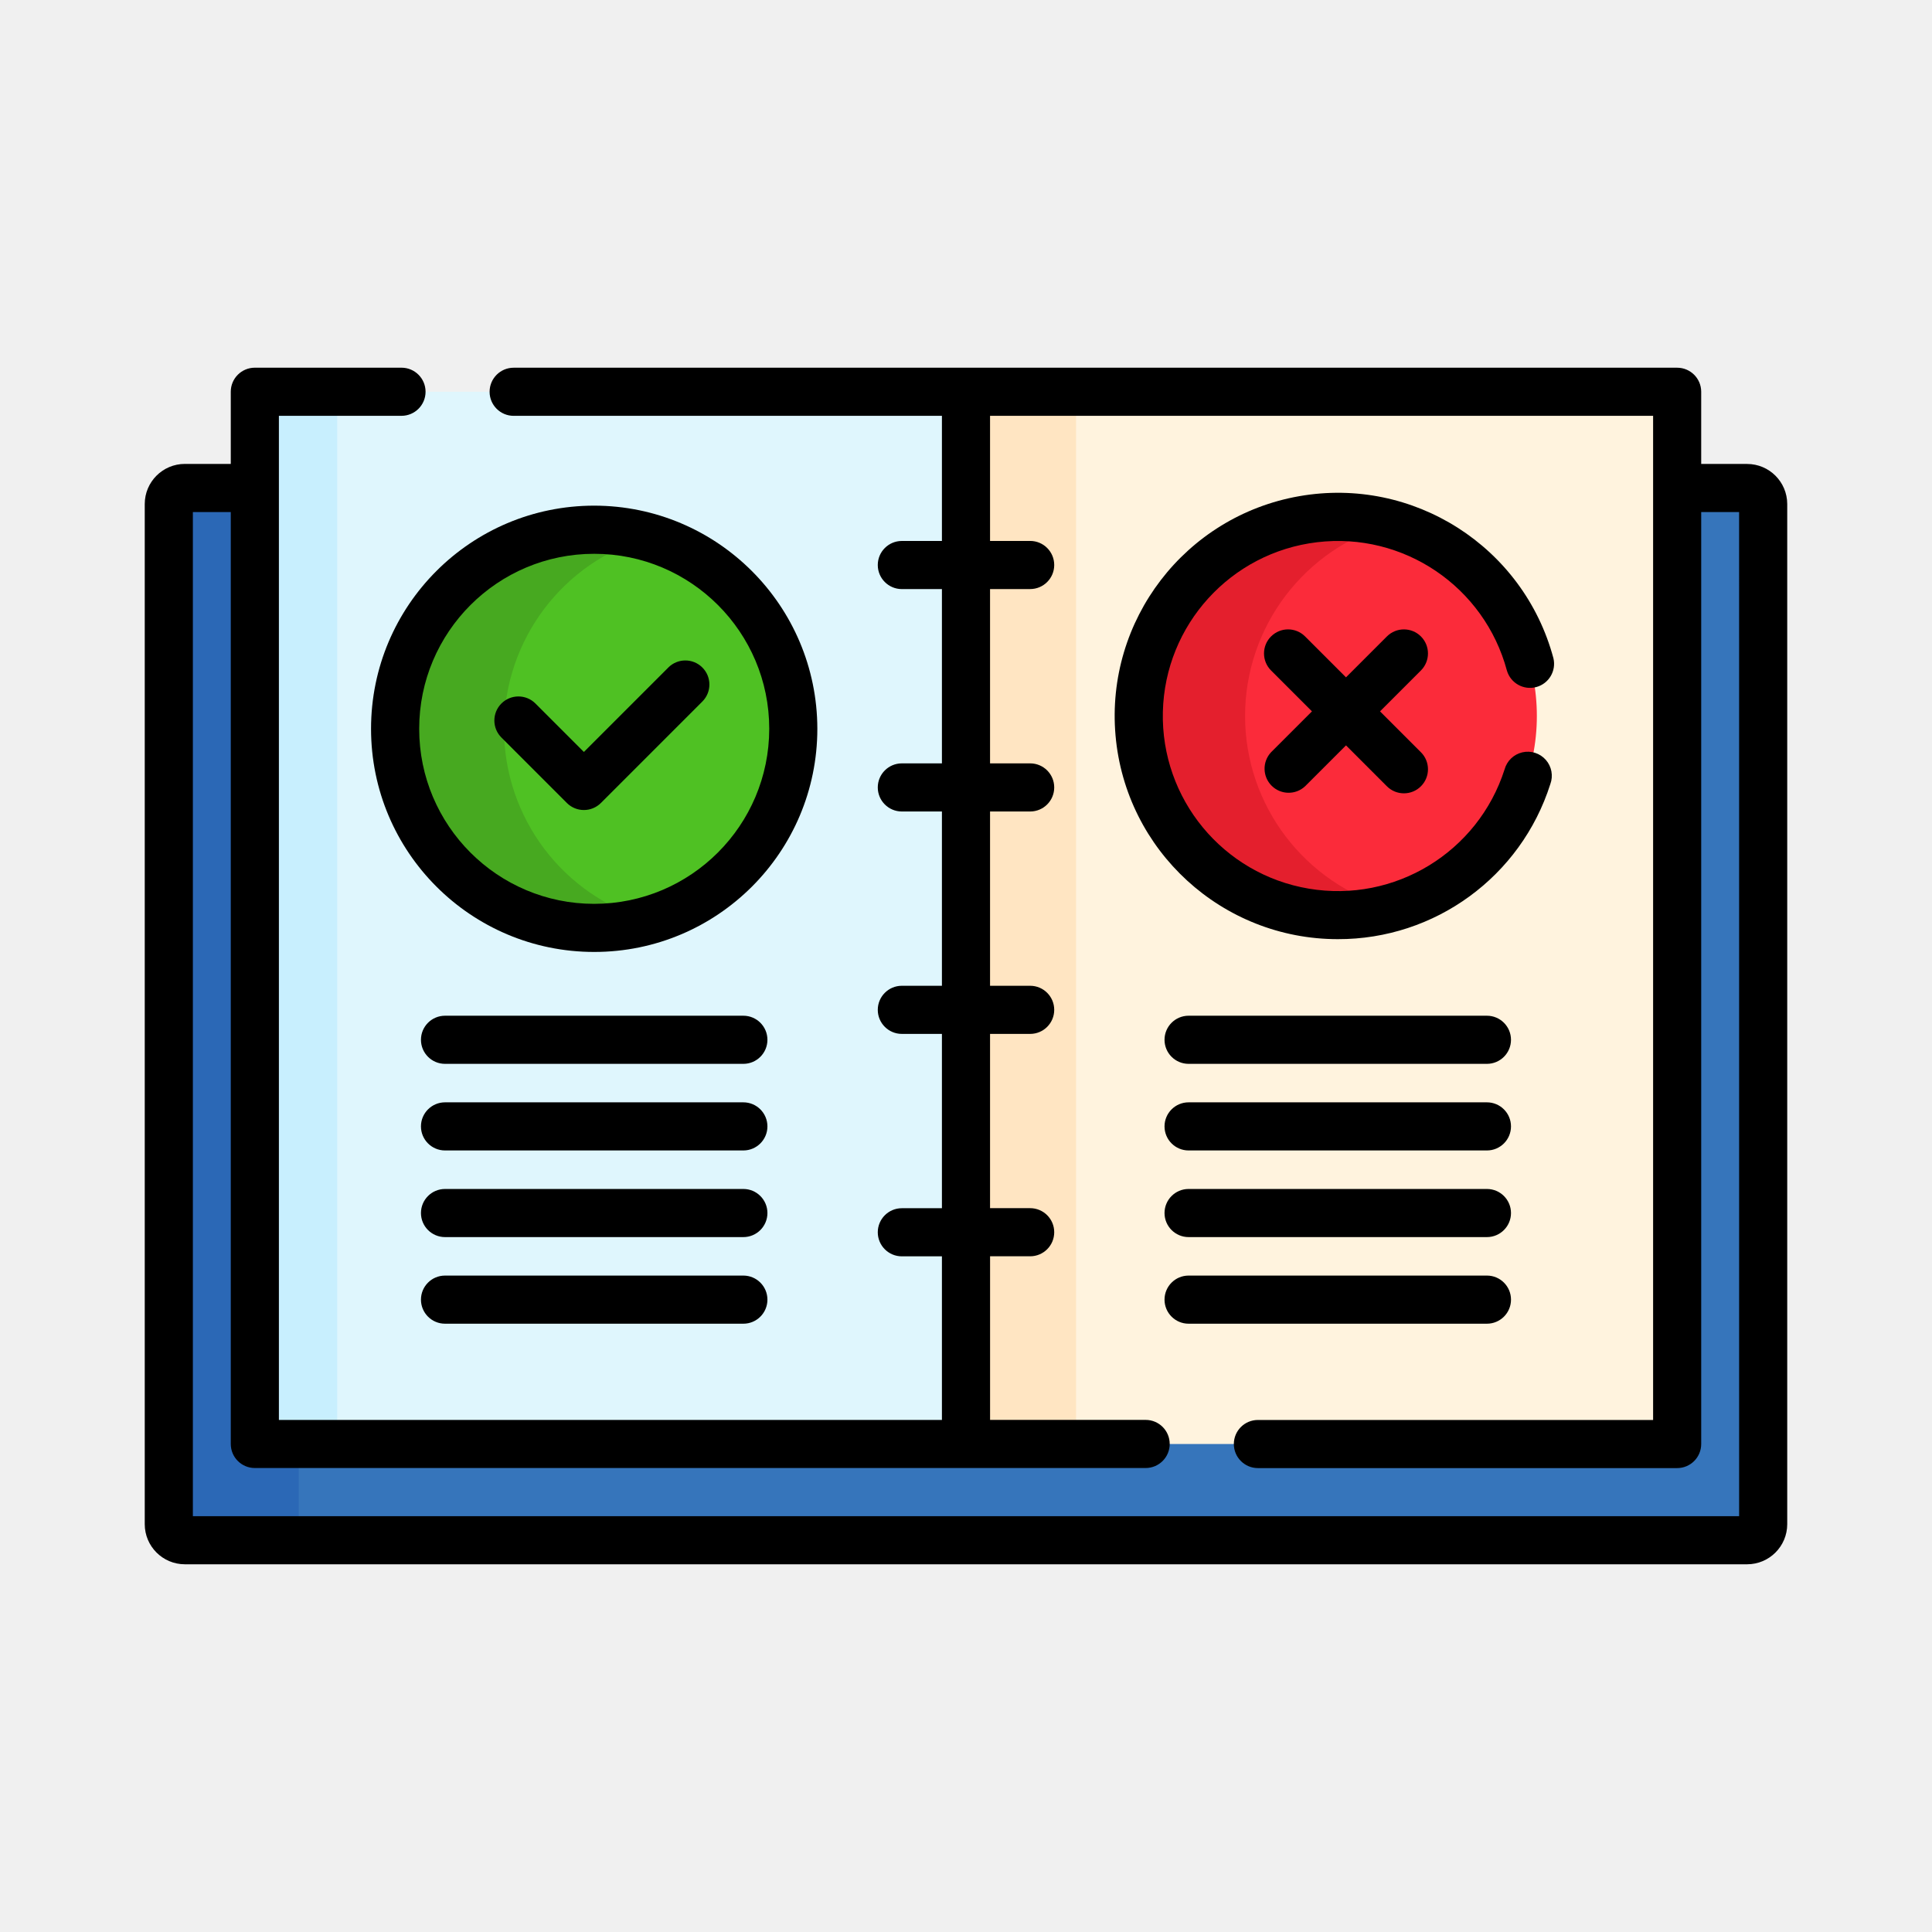
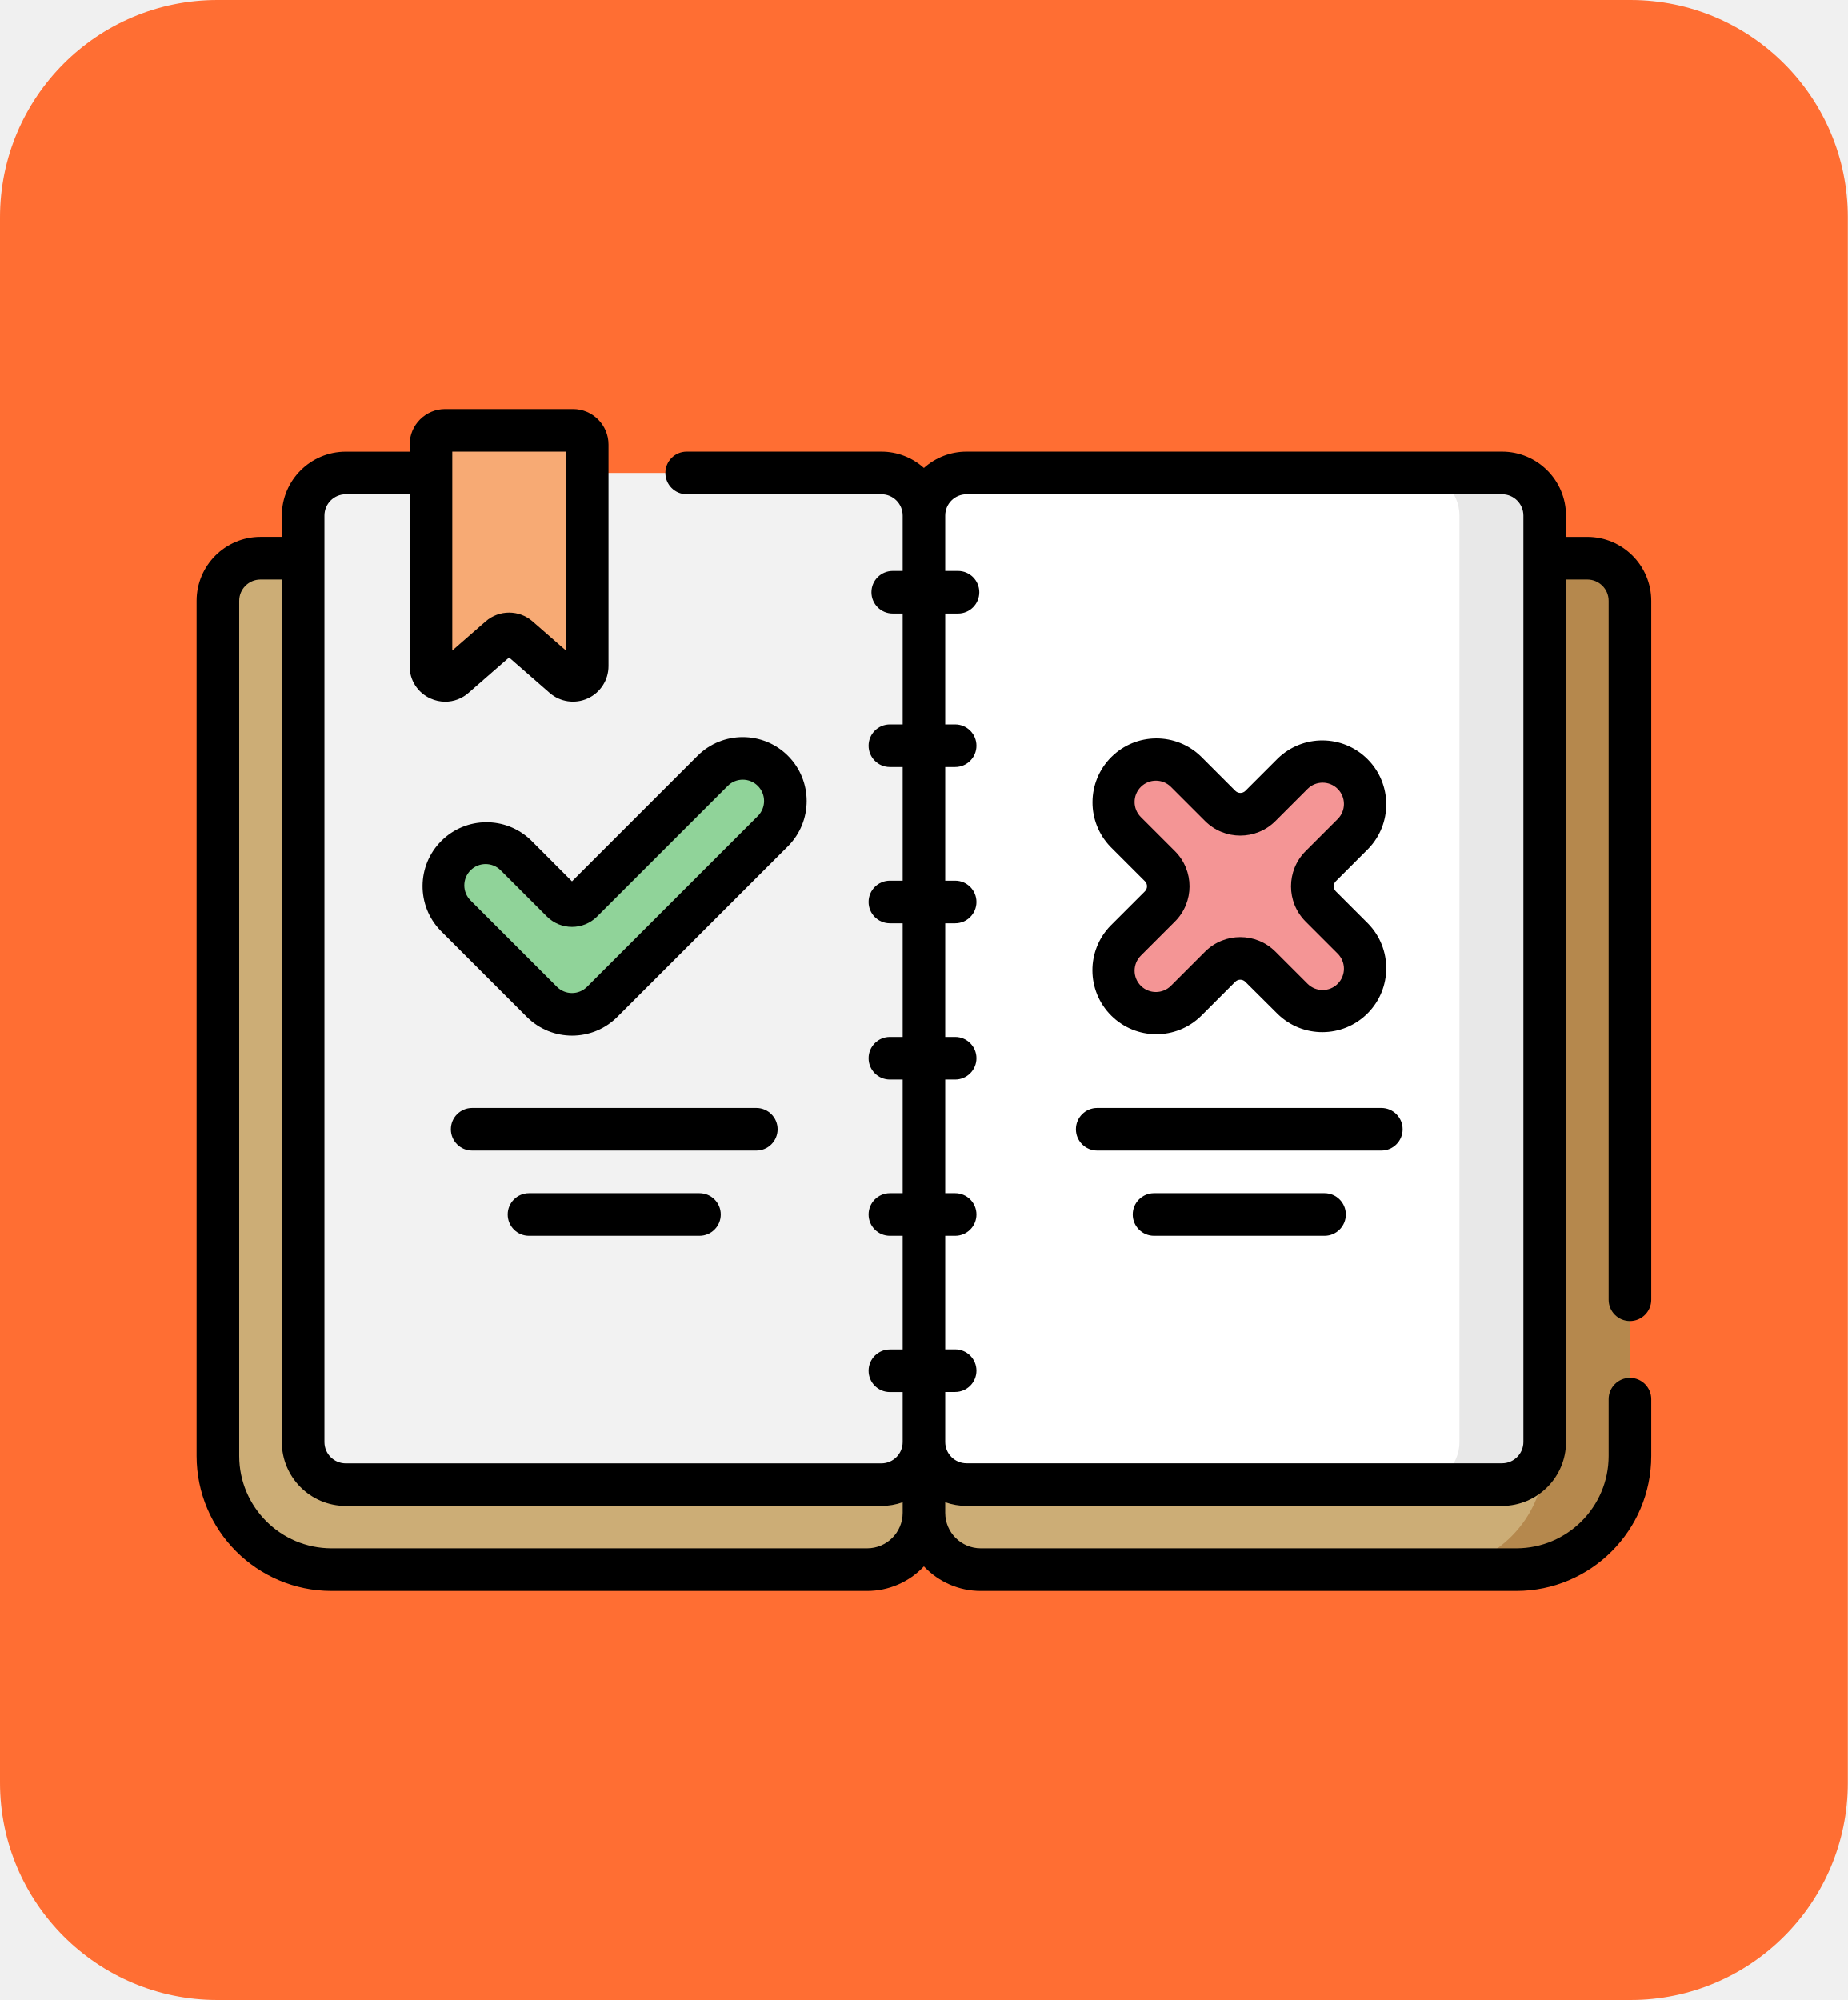
- <svg xmlns="http://www.w3.org/2000/svg" width="76" height="76" viewBox="0 0 76 76">
-   <g id="Grupo_57483" data-name="Grupo 57483" transform="translate(-392 -3785)">
-     <rect id="Rectángulo_5542" data-name="Rectángulo 5542" width="76" height="76" transform="translate(392 3785)" fill="none" />
-     <g id="compliant" transform="translate(397.694 3729.965)">
-       <path id="Trazado_101978" data-name="Trazado 101978" d="M69.587,107H66.708v37.48H11.01V107H8.131a.631.631,0,0,0-.631.631v40.13a.631.631,0,0,0,.631.631H69.587a.631.631,0,0,0,.631-.631v-40.13A.631.631,0,0,0,69.587,107Z" transform="translate(-6.554 -32.768)" fill="#3675bb" />
-       <path id="Trazado_101979" data-name="Trazado 101979" d="M12.611,147.761V144.48h-1.6V107H8.131a.631.631,0,0,0-.631.631v40.13a.631.631,0,0,0,.631.631h5.111A.631.631,0,0,1,12.611,147.761Z" transform="translate(-6.554 -32.768)" fill="#2b68b6" />
-       <g id="Grupo_58414" data-name="Grupo 58414" transform="translate(0 69.5)">
-         <g id="Grupo_58412" data-name="Grupo 58412" transform="translate(4.33 0.946)">
-           <g id="Grupo_58401" data-name="Grupo 58401">
-             <path id="Trazado_101980" data-name="Trazado 101980" d="M34.316,77H62.291v41.392H34.316Z" transform="translate(-34.316 -77)" fill="#dff6fd" />
-           </g>
-           <g id="Grupo_58402" data-name="Grupo 58402" transform="translate(0)">
-             <path id="Trazado_101981" data-name="Trazado 101981" d="M34.316,77h3.241v41.392H34.316Z" transform="translate(-34.316 -77)" fill="#c8effe" />
-           </g>
-           <g id="Grupo_58403" data-name="Grupo 58403" transform="translate(27.975)">
-             <path id="Trazado_101982" data-name="Trazado 101982" d="M256,77h27.975v41.392H256Z" transform="translate(-256 -77)" fill="#fff3de" />
-           </g>
-           <g id="Grupo_58404" data-name="Grupo 58404" transform="translate(27.975)">
-             <path id="Trazado_101983" data-name="Trazado 101983" d="M256,77h4.33v41.392H256Z" transform="translate(-256 -77)" fill="#ffe5c2" />
-           </g>
-           <g id="Grupo_58407" data-name="Grupo 58407" transform="translate(5.518 5.426)">
-             <g id="Grupo_58405" data-name="Grupo 58405" transform="translate(0)">
-               <circle id="Elipse_218" data-name="Elipse 218" cx="7.832" cy="7.832" r="7.832" fill="#4fc123" />
-             </g>
-             <g id="Grupo_58406" data-name="Grupo 58406">
-               <path id="Trazado_101984" data-name="Trazado 101984" d="M82.327,127.832a7.834,7.834,0,0,1,5.689-7.533,7.832,7.832,0,1,0,0,15.066A7.834,7.834,0,0,1,82.327,127.832Z" transform="translate(-78.042 -120)" fill="#47a920" />
-             </g>
-           </g>
-           <g id="Grupo_58411" data-name="Grupo 58411" transform="translate(34.768 4.922)">
-             <g id="Grupo_58409" data-name="Grupo 58409">
-               <g id="Grupo_58408" data-name="Grupo 58408">
-                 <circle id="Elipse_219" data-name="Elipse 219" cx="7.832" cy="7.832" r="7.832" fill="#fb2b3a" />
-               </g>
-             </g>
-             <g id="Grupo_58410" data-name="Grupo 58410" transform="translate(0)">
-               <path id="Trazado_101985" data-name="Trazado 101985" d="M314.018,123.832a7.834,7.834,0,0,1,5.739-7.547,7.832,7.832,0,1,0,0,15.094A7.834,7.834,0,0,1,314.018,123.832Z" transform="translate(-309.832 -116)" fill="#e41f2d" />
-             </g>
-           </g>
-         </g>
-         <g id="Grupo_58413" data-name="Grupo 58413" transform="translate(0 0)">
-           <path id="Trazado_101986" data-name="Trazado 101986" d="M63.034,73.286H61.227V70.446a.946.946,0,0,0-.946-.946H14.512a.946.946,0,1,0,0,1.893H31.359v4.922H29.782a.946.946,0,0,0,0,1.893h1.577v6.856H29.782a.946.946,0,0,0,0,1.893h1.577v6.856H29.782a.946.946,0,1,0,0,1.893h1.577v6.857H29.782a.946.946,0,1,0,0,1.893h1.577v6.436H5.277v-39.5H10.1a.946.946,0,1,0,0-1.893H4.33a.946.946,0,0,0-.946.946v2.839H1.577A1.579,1.579,0,0,0,0,74.863v40.13a1.579,1.579,0,0,0,1.577,1.577H63.034a1.579,1.579,0,0,0,1.577-1.577V74.863A1.579,1.579,0,0,0,63.034,73.286Zm-.315,41.392H1.893v-39.5H3.384v36.659a.946.946,0,0,0,.946.946H39.373a.946.946,0,1,0,0-1.893h-6.12v-6.436H34.83a.946.946,0,1,0,0-1.893H33.252V95.706H34.83a.946.946,0,1,0,0-1.893H33.252V86.957H34.83a.946.946,0,1,0,0-1.893H33.252V78.207H34.83a.946.946,0,1,0,0-1.893H33.252V71.393H59.335v39.5H43.789a.946.946,0,1,0,0,1.893H60.281a.946.946,0,0,0,.946-.946V75.179h1.491Z" transform="translate(0 -69.5)" />
-           <path id="Trazado_101987" data-name="Trazado 101987" d="M79.32,112.5a8.778,8.778,0,1,0,8.778,8.778A8.788,8.788,0,0,0,79.32,112.5Zm0,15.664a6.885,6.885,0,1,1,6.886-6.885A6.893,6.893,0,0,1,79.32,128.164Z" transform="translate(-61.64 -107.074)" />
-           <path id="Trazado_101988" data-name="Trazado 101988" d="M115.835,161.029l-3.322,3.322-1.906-1.906a.946.946,0,1,0-1.339,1.338l2.575,2.575a.947.947,0,0,0,1.339,0l3.991-3.991a.946.946,0,1,0-1.339-1.338Z" transform="translate(-95.238 -149.236)" />
-           <path id="Trazado_101989" data-name="Trazado 101989" d="M311.111,126.057a8.75,8.75,0,0,0,8.361-6.1.946.946,0,1,0-1.8-.577,6.886,6.886,0,1,1,.093-3.884.947.947,0,0,0,1.829-.489,8.779,8.779,0,1,0-8.48,11.05Z" transform="translate(-264.18 -103.578)" />
-           <path id="Trazado_101990" data-name="Trazado 101990" d="M355.076,151.349a.947.947,0,0,0-1.339,0l-1.609,1.609-1.609-1.609a.946.946,0,0,0-1.339,1.338l1.609,1.609-1.609,1.609a.947.947,0,0,0,1.339,1.338l1.609-1.609,1.609,1.609a.946.946,0,1,0,1.339-1.338l-1.609-1.609,1.609-1.609A.947.947,0,0,0,355.076,151.349Z" transform="translate(-304.874 -140.778)" />
-           <path id="Trazado_101991" data-name="Trazado 101991" d="M98.787,271.5H87.051a.946.946,0,0,0,0,1.893H98.787a.946.946,0,0,0,0-1.893Z" transform="translate(-75.239 -246.009)" />
-           <path id="Trazado_101992" data-name="Trazado 101992" d="M98.787,298.5H87.051a.946.946,0,0,0,0,1.893H98.787a.946.946,0,0,0,0-1.893Z" transform="translate(-75.239 -269.602)" />
-           <path id="Trazado_101993" data-name="Trazado 101993" d="M98.787,325.5H87.051a.946.946,0,0,0,0,1.893H98.787a.946.946,0,0,0,0-1.893Z" transform="translate(-75.239 -293.194)" />
-           <path id="Trazado_101994" data-name="Trazado 101994" d="M98.787,352.5H87.051a.946.946,0,0,0,0,1.893H98.787a.946.946,0,0,0,0-1.893Z" transform="translate(-75.239 -316.787)" />
-           <path id="Trazado_101995" data-name="Trazado 101995" d="M330.577,271.5H318.841a.946.946,0,0,0,0,1.893h11.736a.946.946,0,0,0,0-1.893Z" transform="translate(-277.779 -246.009)" />
-           <path id="Trazado_101996" data-name="Trazado 101996" d="M330.577,298.5H318.841a.946.946,0,0,0,0,1.893h11.736a.946.946,0,0,0,0-1.893Z" transform="translate(-277.779 -269.602)" />
-           <path id="Trazado_101997" data-name="Trazado 101997" d="M330.577,325.5H318.841a.946.946,0,0,0,0,1.893h11.736a.946.946,0,0,0,0-1.893Z" transform="translate(-277.779 -293.194)" />
-           <path id="Trazado_101998" data-name="Trazado 101998" d="M331.524,353.446a.946.946,0,0,0-.946-.946H318.841a.946.946,0,0,0,0,1.893h11.736A.947.947,0,0,0,331.524,353.446Z" transform="translate(-277.779 -316.787)" />
-         </g>
-       </g>
+ <svg xmlns="http://www.w3.org/2000/svg" width="85" height="92" viewBox="0 0 85 92">
+   <g id="Grupo_988203" data-name="Grupo 988203" transform="translate(-285 -4071)">
+     <rect id="Rectángulo_338875" data-name="Rectángulo 338875" width="85" height="92" rx="10" transform="translate(285 4071)" fill="#ff6e33" />
+     <g id="normas" transform="translate(294.043 4041.816)">
+       <path id="Trazado_736885" data-name="Trazado 736885" d="M286.517,100.5a1.96,1.96,0,0,1,1.96,1.96V141.8a5.228,5.228,0,0,1-5.228,5.228H258.614A2.614,2.614,0,0,1,256,144.412V100.5Z" transform="translate(-222.543 -45.639)" fill="#ccad76" />
+       <path id="Trazado_736886" data-name="Trazado 736886" d="M443.648,102.46V141.8a5.228,5.228,0,0,1-5.228,5.228H434.5a5.228,5.228,0,0,0,5.228-5.228V102.46a1.961,1.961,0,0,0-1.96-1.96h3.921A1.961,1.961,0,0,1,443.648,102.46Z" transform="translate(-377.714 -45.639)" fill="#b5884d" />
+       <path id="Trazado_736887" data-name="Trazado 736887" d="M9.46,100.5a1.96,1.96,0,0,0-1.96,1.96V141.8a5.228,5.228,0,0,0,5.228,5.228H37.363a2.614,2.614,0,0,0,2.614-2.614V100.5Z" transform="translate(-6.52 -45.639)" fill="#ccad76" />
+       <path id="Trazado_736888" data-name="Trazado 736888" d="M64.1,117.036H39.46a1.96,1.96,0,0,1-1.96-1.96V72.46a1.96,1.96,0,0,1,1.96-1.96H64.1a1.96,1.96,0,0,1,1.96,1.96v42.615A1.96,1.96,0,0,1,64.1,117.036Z" transform="translate(-32.599 -19.559)" fill="#f2f2f2" />
+       <path id="Trazado_736889" data-name="Trazado 736889" d="M282.6,117.034H257.96a1.96,1.96,0,0,1-1.96-1.96V72.459a1.96,1.96,0,0,1,1.96-1.96H282.6a1.96,1.96,0,0,1,1.96,1.96v42.615A1.96,1.96,0,0,1,282.6,117.034Z" transform="translate(-222.543 -19.558)" fill="#fff" />
+       <path id="Trazado_736890" data-name="Trazado 736890" d="M429.5,117.033h3.921a1.96,1.96,0,0,0,1.96-1.96V72.458a1.961,1.961,0,0,0-1.96-1.96H429.5a1.961,1.961,0,0,1,1.96,1.96v42.615A1.96,1.96,0,0,1,429.5,117.033Z" transform="translate(-373.368 -19.558)" fill="#e8e8e8" />
+       <path id="Trazado_736891" data-name="Trazado 736891" d="M88.6,66.84l-2.081-1.816a.653.653,0,0,0-.859,0L83.582,66.84a.653.653,0,0,1-1.083-.492V56.153a.654.654,0,0,1,.653-.653h5.881a.654.654,0,0,1,.653.653V66.347A.653.653,0,0,1,88.6,66.84Z" transform="translate(-71.717 -6.52)" fill="#f7aa74" />
+       <path id="Trazado_736892" data-name="Trazado 736892" d="M332.194,176.219l1.479-1.479a1.96,1.96,0,1,0-2.772-2.772l-1.479,1.479a1.307,1.307,0,0,1-1.848,0L326,171.876a1.96,1.96,0,1,0-2.772,2.772l1.571,1.571a1.307,1.307,0,0,1,0,1.848l-1.571,1.571A1.96,1.96,0,1,0,326,182.411l1.571-1.571a1.307,1.307,0,0,1,1.848,0l1.479,1.479a1.96,1.96,0,1,0,2.772-2.772l-1.479-1.479A1.307,1.307,0,0,1,332.194,176.219Z" transform="translate(-280.487 -107.187)" fill="#f49595" />
+       <path id="Trazado_736893" data-name="Trazado 736893" d="M90.091,175.4l2.125,2.125a.653.653,0,0,0,.924,0l6.007-6.007a1.96,1.96,0,0,1,2.772,2.772l-7.855,7.855a1.96,1.96,0,0,1-2.772,0l-3.974-3.974a1.96,1.96,0,1,1,2.772-2.772Z" transform="translate(-75.408 -106.879)" fill="#90d399" />
+       <path id="Trazado_736894" data-name="Trazado 736894" d="M65.934,89.952a.98.98,0,0,0,.98-.98V56.822a2.944,2.944,0,0,0-2.941-2.941h-.98V52.9a2.944,2.944,0,0,0-2.941-2.941H35.417a2.929,2.929,0,0,0-1.96.751,2.929,2.929,0,0,0-1.96-.751H22.544a.98.98,0,1,0,0,1.96H31.5a.981.981,0,0,1,.98.98v2.548h-.457a.98.98,0,0,0,0,1.96h.457v5.1h-.588a.98.98,0,1,0,0,1.96h.588v5.228h-.588a.98.98,0,1,0,0,1.96h.588v5.228h-.588a.98.98,0,1,0,0,1.96h.588v5.228h-.588a.98.98,0,1,0,0,1.96h.588v5.228h-.588a.98.98,0,1,0,0,1.96h.588v2.3a.981.981,0,0,1-.98.98H6.861a.981.981,0,0,1-.98-.98V52.9a.981.981,0,0,1,.98-.98H9.8v7.907a1.616,1.616,0,0,0,.958,1.487,1.644,1.644,0,0,0,.681.149,1.621,1.621,0,0,0,1.069-.406l1.866-1.629,1.866,1.629a1.634,1.634,0,0,0,2.708-1.231V49.634A1.635,1.635,0,0,0,17.317,48H11.436A1.635,1.635,0,0,0,9.8,49.634v.327H6.861A2.944,2.944,0,0,0,3.921,52.9v.98h-.98A2.944,2.944,0,0,0,0,56.822V96.16a6.215,6.215,0,0,0,6.208,6.208H30.843a3.583,3.583,0,0,0,2.614-1.131,3.584,3.584,0,0,0,2.614,1.131H60.706a6.215,6.215,0,0,0,6.208-6.208V93.546a.98.98,0,1,0-1.96,0V96.16a4.252,4.252,0,0,1-4.247,4.247H36.071a1.635,1.635,0,0,1-1.634-1.634v-.486a2.925,2.925,0,0,0,.98.169H60.053a2.944,2.944,0,0,0,2.941-2.941V55.842h.98a.981.981,0,0,1,.98.98v32.15a.98.98,0,0,0,.98.98ZM11.762,49.96H16.99v9.148l-1.54-1.344a1.64,1.64,0,0,0-2.148,0l-1.54,1.344Zm19.081,50.447H6.208A4.252,4.252,0,0,1,1.96,96.16V56.822a.981.981,0,0,1,.98-.98h.98V95.516a2.944,2.944,0,0,0,2.941,2.941H31.5a2.928,2.928,0,0,0,.98-.169v.486A1.635,1.635,0,0,1,30.843,100.407Zm30.19-4.892a.981.981,0,0,1-.98.98H35.417a.981.981,0,0,1-.98-.98v-2.3h.457a.98.98,0,0,0,0-1.96h-.457V86.031h.457a.98.98,0,0,0,0-1.96h-.457V78.843h.457a.98.98,0,0,0,0-1.96h-.457V71.655h.457a.98.98,0,0,0,0-1.96h-.457V64.467h.457a.98.98,0,1,0,0-1.96h-.457v-5.1h.588a.98.98,0,1,0,0-1.96h-.588V52.9a.981.981,0,0,1,.98-.98H60.053a.981.981,0,0,1,.98.98Z" />
+       <path id="Trazado_736895" data-name="Trazado 736895" d="M316.025,172.436a2.941,2.941,0,0,0,4.159,4.159l1.571-1.571a.327.327,0,0,1,.462,0L323.7,176.5a2.941,2.941,0,0,0,4.159-4.159l-1.479-1.479a.327.327,0,0,1,0-.462l1.479-1.479a2.941,2.941,0,0,0-4.159-4.159l-1.479,1.479a.327.327,0,0,1-.462,0l-1.571-1.571a2.941,2.941,0,0,0-4.159,4.159L317.6,170.4a.327.327,0,0,1,0,.462Zm2.957-3.419-1.571-1.571a.98.98,0,0,1,1.386-1.386l1.571,1.571a2.29,2.29,0,0,0,3.234,0l1.479-1.479a.98.98,0,0,1,1.386,1.386l-1.479,1.479a2.29,2.29,0,0,0,0,3.234l1.479,1.479a.98.98,0,0,1-1.386,1.386l-1.479-1.479a2.29,2.29,0,0,0-3.234,0l-1.571,1.571a.98.98,0,0,1-1.386-1.386l1.571-1.571A2.289,2.289,0,0,0,318.982,169.017Z" transform="translate(-273.976 -100.678)" />
+       <path id="Trazado_736896" data-name="Trazado 736896" d="M96.1,164.319a2.944,2.944,0,0,0-4.158,0l-5.776,5.776L84.275,168.2a2.941,2.941,0,0,0-4.159,4.158l3.974,3.974a2.944,2.944,0,0,0,4.159,0l7.855-7.855A2.944,2.944,0,0,0,96.1,164.319Zm-1.386,2.772-7.855,7.855a.98.98,0,0,1-1.386,0L81.5,170.973a.98.98,0,1,1,1.386-1.386l2.126,2.125a1.634,1.634,0,0,0,2.31,0l6.007-6.007a.98.98,0,1,1,1.386,1.386Z" transform="translate(-68.898 -100.369)" />
+       <path id="Trazado_736897" data-name="Trazado 736897" d="M104.53,294.98a.98.98,0,0,0-.98-.98H90.48a.98.98,0,1,0,0,1.96h13.069A.98.98,0,0,0,104.53,294.98Z" transform="translate(-77.803 -213.85)" />
+       <path id="Trazado_736898" data-name="Trazado 736898" d="M110.48,324a.98.98,0,1,0,0,1.96h7.841a.98.98,0,1,0,0-1.96Z" transform="translate(-95.189 -239.929)" />
+       <path id="Trazado_736899" data-name="Trazado 736899" d="M323.549,294H310.48a.98.98,0,1,0,0,1.96h13.069a.98.98,0,1,0,0-1.96Z" transform="translate(-269.051 -213.85)" />
+       <path id="Trazado_736900" data-name="Trazado 736900" d="M338.322,324H330.48a.98.98,0,1,0,0,1.96h7.842a.98.98,0,1,0,0-1.96Z" transform="translate(-286.437 -239.929)" />
    </g>
  </g>
</svg>
